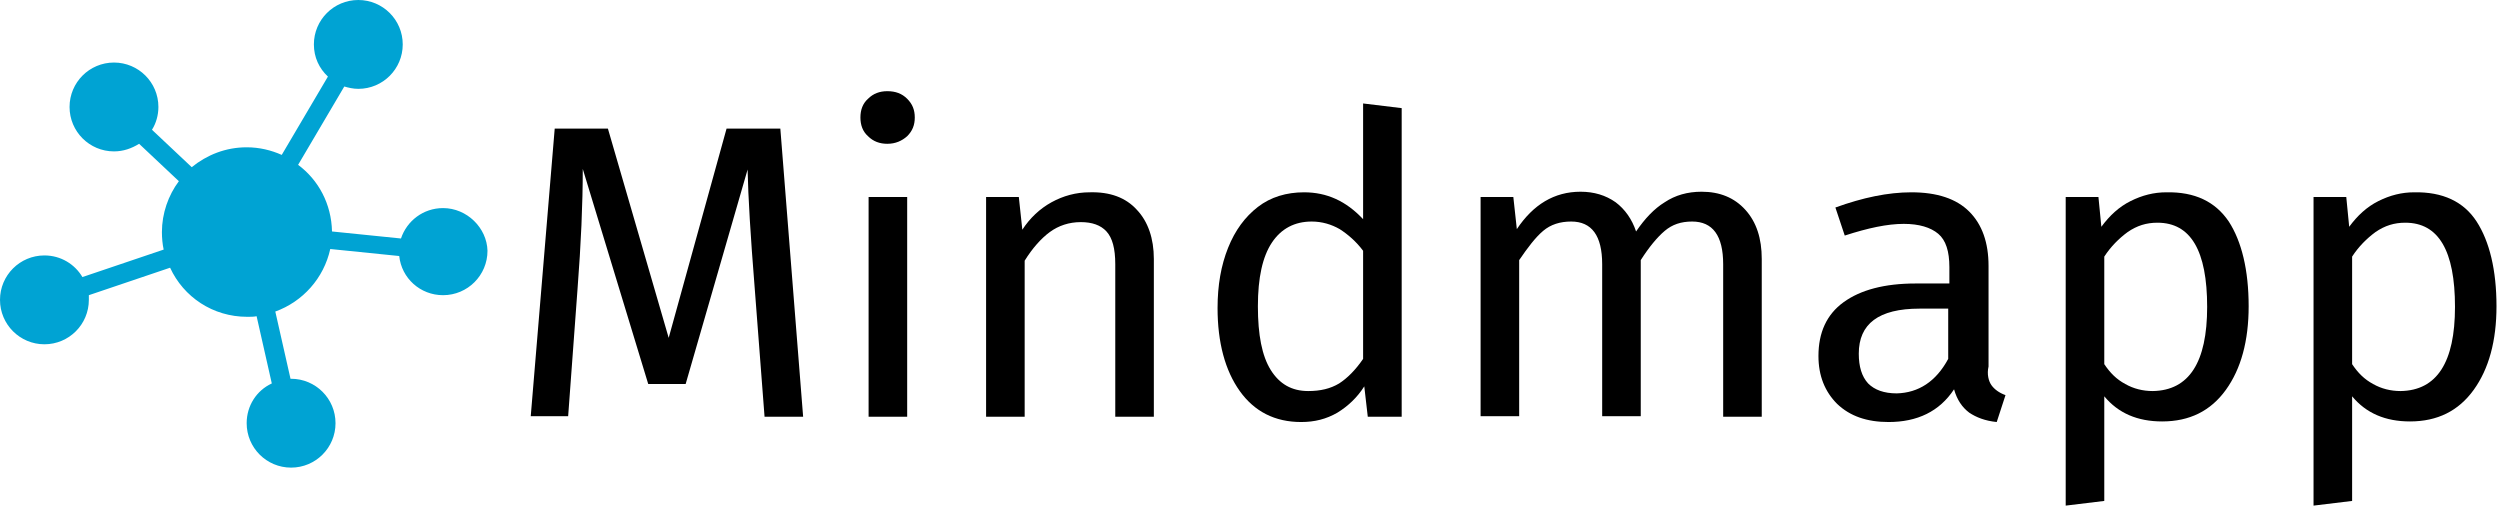
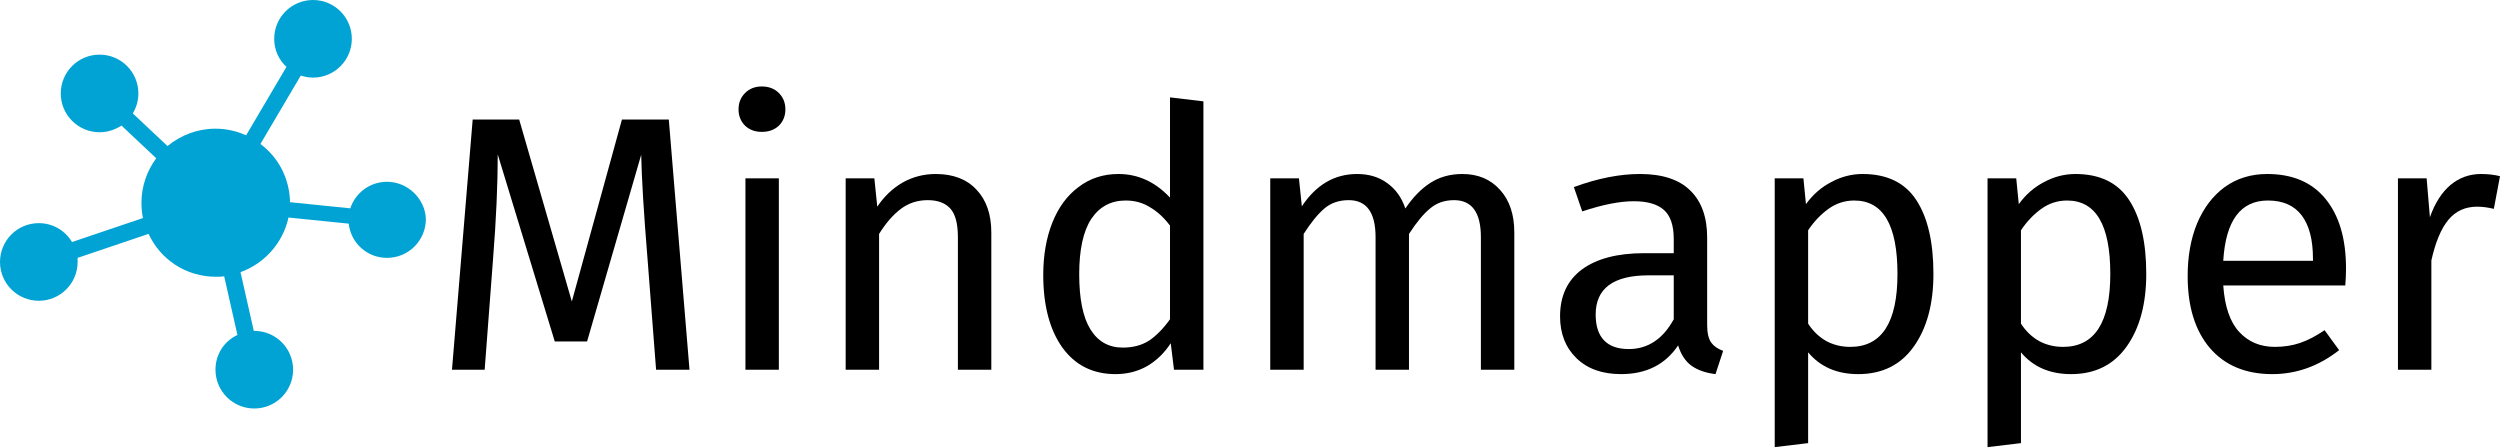
- <svg xmlns="http://www.w3.org/2000/svg" version="1.1" id="svg12" x="0px" y="0px" viewBox="0 0 427.7 86.5" style="enable-background:new 0 0 427.7 86.5;" xml:space="preserve">
-   <style type="text/css">
- 	.st0{enable-background:new    ;}
- 	.st1{fill:#00A3D3;}
- </style>
-   <g class="st0">
-     <path d="M137.4,71.3h-6.6l-1.7-22.2c-0.7-8.7-1.1-15.4-1.2-20.1l-10.6,36.7h-6.4L99.7,28.9c0,6-0.3,12.8-0.9,20.6l-1.6,21.7h-6.4   l4.1-49.2h9.1l10.4,35.8l9.9-35.8h9.2L137.4,71.3z" />
-     <path d="M155.2,16.9c0.9,0.9,1.3,1.9,1.3,3.2c0,1.3-0.4,2.3-1.3,3.2c-0.9,0.8-2,1.3-3.4,1.3c-1.3,0-2.4-0.4-3.3-1.3   c-0.9-0.8-1.3-1.9-1.3-3.2c0-1.3,0.4-2.4,1.3-3.2c0.9-0.9,2-1.3,3.3-1.3C153.2,15.6,154.3,16,155.2,16.9z M155.2,33.7v37.6h-6.6   V33.7H155.2z" />
-     <path d="M194.5,35.9c1.9,2,2.9,4.9,2.9,8.4v27h-6.6V45.2c0-2.7-0.5-4.5-1.5-5.6c-1-1.1-2.5-1.6-4.4-1.6c-2,0-3.8,0.6-5.3,1.7   c-1.5,1.1-3,2.8-4.3,4.9v26.7h-6.6V33.7h5.6l0.6,5.6c1.3-2,3-3.6,5-4.7c2-1.1,4.2-1.7,6.5-1.7C189.9,32.8,192.6,33.8,194.5,35.9z" />
-     <path d="M239.8,18.5v52.8H234l-0.6-5.2c-1.2,1.9-2.8,3.4-4.6,4.5c-1.9,1.1-3.9,1.6-6.2,1.6c-4.5,0-8-1.8-10.5-5.3   c-2.5-3.5-3.8-8.3-3.8-14.2c0-3.9,0.6-7.3,1.8-10.3c1.2-3,2.9-5.3,5.1-7c2.2-1.7,4.9-2.5,7.9-2.5c3.9,0,7.2,1.5,10.1,4.6V17.7   L239.8,18.5z M229.1,65.6c1.4-0.9,2.8-2.3,4.1-4.2V42.9c-1.2-1.6-2.6-2.8-4-3.7c-1.4-0.8-3-1.3-4.8-1.3c-2.9,0-5.2,1.2-6.8,3.6   c-1.6,2.4-2.4,6-2.4,10.9c0,4.9,0.7,8.5,2.2,10.9c1.5,2.4,3.6,3.6,6.4,3.6C225.9,66.9,227.6,66.5,229.1,65.6z" />
-     <path d="M298.6,35.9c1.9,2.1,2.8,4.9,2.8,8.4v27h-6.6V45.2c0-4.9-1.8-7.3-5.3-7.3c-1.9,0-3.4,0.5-4.7,1.6c-1.3,1.1-2.7,2.8-4.1,5   v26.7h-6.6V45.2c0-4.9-1.8-7.3-5.3-7.3c-1.9,0-3.5,0.5-4.8,1.6c-1.3,1.1-2.6,2.8-4.1,5v26.7h-6.6V33.7h5.6l0.6,5.5   c2.8-4.2,6.4-6.4,10.9-6.4c2.3,0,4.3,0.6,6,1.8c1.6,1.2,2.8,2.9,3.5,5c1.5-2.2,3.1-3.9,4.9-5c1.8-1.2,3.9-1.8,6.3-1.8   C294.2,32.8,296.7,33.8,298.6,35.9z" />
-     <path d="M340.7,65.9c0.5,0.7,1.3,1.3,2.4,1.7l-1.5,4.6c-2-0.2-3.5-0.8-4.7-1.6c-1.2-0.9-2.1-2.2-2.6-4c-2.5,3.8-6.3,5.6-11.2,5.6   c-3.7,0-6.6-1-8.8-3.1c-2.1-2.1-3.2-4.8-3.2-8.2c0-4,1.4-7.1,4.3-9.2c2.9-2.1,7-3.2,12.3-3.2h5.8v-2.8c0-2.7-0.6-4.6-1.9-5.7   c-1.3-1.1-3.3-1.7-5.9-1.7c-2.8,0-6.1,0.7-10.1,2l-1.6-4.8c4.7-1.7,9-2.6,13-2.6c4.4,0,7.7,1.1,9.9,3.3c2.2,2.2,3.3,5.3,3.3,9.3   v17.2C339.9,64,340.2,65.2,340.7,65.9z M333.3,61.4v-8.6h-4.9c-7,0-10.4,2.6-10.4,7.7c0,2.2,0.5,3.9,1.6,5.1   c1.1,1.1,2.7,1.7,4.9,1.7C328.2,67.2,331.2,65.3,333.3,61.4z" />
-     <path d="M381.3,37.9c2.2,3.4,3.4,8.3,3.4,14.5c0,5.9-1.3,10.7-3.9,14.3c-2.6,3.6-6.2,5.4-10.9,5.4c-4.2,0-7.5-1.4-9.9-4.3v17.9   l-6.6,0.8V33.7h5.6l0.5,5.1c1.4-1.9,3-3.4,5-4.4c2-1,4-1.5,6.1-1.5C375.5,32.8,379,34.5,381.3,37.9z M377.6,52.5   c0-9.6-2.8-14.4-8.5-14.4c-1.9,0-3.5,0.5-5.1,1.6c-1.5,1.1-2.9,2.5-4,4.2v18.4c1,1.5,2.1,2.6,3.6,3.4c1.4,0.8,3,1.2,4.7,1.2   C374.5,66.8,377.6,62,377.6,52.5z" />
-     <path d="M423.7,37.9c2.2,3.4,3.4,8.3,3.4,14.5c0,5.9-1.3,10.7-3.9,14.3c-2.6,3.6-6.2,5.4-10.9,5.4c-4.2,0-7.5-1.4-9.9-4.3v17.9   l-6.6,0.8V33.7h5.6l0.5,5.1c1.4-1.9,3-3.4,5-4.4c2-1,4-1.5,6.1-1.5C417.9,32.8,421.5,34.5,423.7,37.9z M420,52.5   c0-9.6-2.8-14.4-8.5-14.4c-1.9,0-3.5,0.5-5.1,1.6c-1.5,1.1-2.9,2.5-4,4.2v18.4c1,1.5,2.1,2.6,3.6,3.4c1.4,0.8,3,1.2,4.7,1.2   C416.9,66.8,420,62,420,52.5z" />
+ <svg xmlns="http://www.w3.org/2000/svg" id="svg12" xml:space="preserve" viewBox="0 0 489.595 87.562" y="0px" x="0px" version="1.1" fill="#00a3d3" width="489.595" height="87.562">
+   <g aria-label="Mindmapper" id="text13352" style="font-size:71.126px;line-height:1.25;letter-spacing:0px;word-spacing:0px;fill:#000000;stroke-width:3.81" />
+   <defs id="defs16">
+     <rect x="101" y="16.562" width="350.644" height="71.004" id="rect9408" />
+     <rect x="105.612" y="9.032" width="208.497" height="85.738" id="rect837" />
+   </defs>
+   <text xml:space="preserve" id="text835" style="font-style:normal;font-weight:normal;font-size:40px;line-height:1.25;font-family:sans-serif;letter-spacing:0px;word-spacing:0px;white-space:pre;shape-inside:url(#rect837);fill:#000000;fill-opacity:1;stroke:none" transform="translate(-0.820973,-9.972458)" />
+   <g id="g31597">
+     <path d="m 135.031,72.413 h -6.544 l -1.707,-22.12 q -1.067,-13.016 -1.209,-19.986 l -10.598,36.559 h -6.33 L 97.477,30.235 q 0,8.891 -0.925,20.555 l -1.636,21.622 H 88.515 l 4.054,-49.006 h 9.104 l 10.313,35.634 9.815,-35.634 h 9.175 z" style="font-size:71.126px;line-height:1.25;letter-spacing:0px;word-spacing:0px;fill:#000000;stroke-width:3.81;font-family:'Fira Sans';-inkscape-font-specification:'Fira Sans, Normal'" id="path31536" />
+     <path d="m 149.186,16.934 q 2.063,0 3.343,1.28 1.28,1.28 1.28,3.201 0,1.92 -1.28,3.201 -1.28,1.209 -3.343,1.209 -1.992,0 -3.272,-1.209 -1.28,-1.28 -1.28,-3.201 0,-1.92 1.28,-3.201 1.28,-1.28 3.272,-1.28 z m 3.343,55.478 h -6.544 V 34.929 h 6.544 z" style="font-size:71.126px;line-height:1.25;letter-spacing:0px;word-spacing:0px;fill:#000000;stroke-width:3.81;font-family:'Fira Sans';-inkscape-font-specification:'Fira Sans, Normal'" id="path31538" />
+     <path d="m 183.255,34.076 q 5.121,0 7.966,3.058 2.916,3.058 2.916,8.393 v 26.886 h -6.544 V 46.452 q 0,-3.983 -1.494,-5.619 -1.494,-1.636 -4.41,-1.636 -2.987,0 -5.263,1.707 -2.276,1.707 -4.268,4.908 v 26.601 h -6.544 V 34.929 h 5.619 l 0.569,5.548 q 1.992,-2.987 4.908,-4.694 2.987,-1.707 6.544,-1.707 z" style="font-size:71.126px;line-height:1.25;letter-spacing:0px;word-spacing:0px;fill:#000000;stroke-width:3.81;font-family:'Fira Sans';-inkscape-font-specification:'Fira Sans, Normal'" id="path31540" />
+     <path d="m 235.675,19.85 v 52.562 h -5.761 l -0.64,-5.192 q -1.849,2.845 -4.623,4.481 -2.774,1.565 -6.188,1.565 -6.686,0 -10.456,-5.263 -3.699,-5.263 -3.699,-14.154 0,-5.761 1.778,-10.242 1.778,-4.481 5.121,-6.97 3.343,-2.561 7.824,-2.561 5.761,0 10.1,4.623 V 19.068 Z m -15.79,48.223 q 2.987,0 5.121,-1.351 2.134,-1.423 4.125,-4.196 V 44.175 q -1.849,-2.418 -3.983,-3.627 -2.063,-1.28 -4.694,-1.28 -4.339,0 -6.757,3.627 -2.347,3.627 -2.347,10.811 0,7.255 2.205,10.811 2.205,3.556 6.33,3.556 z" style="font-size:71.126px;line-height:1.25;letter-spacing:0px;word-spacing:0px;fill:#000000;stroke-width:3.81;font-family:'Fira Sans';-inkscape-font-specification:'Fira Sans, Normal'" id="path31542" />
+     <path d="m 286.388,34.076 q 4.623,0 7.397,3.13 2.774,3.058 2.774,8.322 v 26.886 h -6.544 V 46.452 q 0,-7.255 -5.263,-7.255 -2.774,0 -4.694,1.636 -1.92,1.565 -4.125,4.979 v 26.601 h -6.544 V 46.452 q 0,-7.255 -5.263,-7.255 -2.845,0 -4.765,1.636 -1.92,1.636 -4.054,4.979 v 26.601 h -6.544 V 34.929 h 5.619 l 0.569,5.477 q 4.196,-6.33 10.811,-6.33 3.485,0 5.903,1.778 2.489,1.778 3.556,4.979 2.205,-3.272 4.837,-4.979 2.703,-1.778 6.33,-1.778 z" style="font-size:71.126px;line-height:1.25;letter-spacing:0px;word-spacing:0px;fill:#000000;stroke-width:3.81;font-family:'Fira Sans';-inkscape-font-specification:'Fira Sans, Normal'" id="path31544" />
+     <path d="m 334.327,63.664 q 0,2.276 0.782,3.414 0.782,1.067 2.347,1.636 l -1.494,4.552 q -2.916,-0.356 -4.694,-1.636 -1.778,-1.28 -2.632,-3.983 -3.77,5.619 -11.167,5.619 -5.548,0 -8.749,-3.13 -3.201,-3.13 -3.201,-8.18 0,-5.975 4.268,-9.175 4.339,-3.201 12.234,-3.201 h 5.761 v -2.774 q 0,-3.983 -1.92,-5.69 -1.92,-1.707 -5.903,-1.707 -4.125,0 -10.1,1.992 l -1.636,-4.765 q 6.97,-2.561 12.945,-2.561 6.615,0 9.887,3.272 3.272,3.201 3.272,9.175 z m -15.363,4.694 q 5.619,0 8.82,-5.832 v -8.606 h -4.908 q -10.384,0 -10.384,7.682 0,3.343 1.636,5.05 1.636,1.707 4.837,1.707 z" style="font-size:71.126px;line-height:1.25;letter-spacing:0px;word-spacing:0px;fill:#000000;stroke-width:3.81;font-family:'Fira Sans';-inkscape-font-specification:'Fira Sans, Normal'" id="path31546" />
+     <path d="m 364.769,34.076 q 7.184,0 10.527,5.121 3.343,5.121 3.343,14.439 0,8.82 -3.841,14.225 -3.841,5.406 -10.882,5.406 -6.259,0 -9.815,-4.268 v 17.782 l -6.544,0.782 V 34.929 h 5.619 l 0.498,5.05 q 2.063,-2.845 4.979,-4.339 2.916,-1.565 6.117,-1.565 z m -2.418,33.856 q 9.246,0 9.246,-14.296 0,-14.367 -8.464,-14.367 -2.774,0 -5.05,1.636 -2.276,1.636 -3.983,4.196 v 18.279 q 1.423,2.205 3.556,3.414 2.134,1.138 4.694,1.138 z" style="font-size:71.126px;line-height:1.25;letter-spacing:0px;word-spacing:0px;fill:#000000;stroke-width:3.81;font-family:'Fira Sans';-inkscape-font-specification:'Fira Sans, Normal'" id="path31548" />
+     <path d="m 406.449,34.076 q 7.184,0 10.527,5.121 3.343,5.121 3.343,14.439 0,8.82 -3.841,14.225 -3.841,5.406 -10.882,5.406 -6.259,0 -9.815,-4.268 v 17.782 l -6.544,0.782 V 34.929 h 5.619 l 0.498,5.05 q 2.063,-2.845 4.979,-4.339 2.916,-1.565 6.117,-1.565 z m -2.418,33.856 q 9.246,0 9.246,-14.296 0,-14.367 -8.464,-14.367 -2.774,0 -5.05,1.636 -2.276,1.636 -3.983,4.196 v 18.279 q 1.423,2.205 3.556,3.414 2.134,1.138 4.694,1.138 z" style="font-size:71.126px;line-height:1.25;letter-spacing:0px;word-spacing:0px;fill:#000000;stroke-width:3.81;font-family:'Fira Sans';-inkscape-font-specification:'Fira Sans, Normal'" id="path31550" />
+     <path d="m 459.438,52.568 q 0,1.636 -0.142,3.343 h -23.898 q 0.427,6.188 3.13,9.104 2.703,2.916 6.97,2.916 2.703,0 4.979,-0.782 2.276,-0.782 4.765,-2.489 l 2.845,3.912 q -5.975,4.694 -13.087,4.694 -7.824,0 -12.234,-5.121 -4.339,-5.121 -4.339,-14.083 0,-5.832 1.849,-10.313 1.92,-4.552 5.406,-7.113 3.556,-2.561 8.322,-2.561 7.468,0 11.451,4.908 3.983,4.908 3.983,13.585 z m -6.472,-1.92 q 0,-5.548 -2.205,-8.464 -2.205,-2.916 -6.615,-2.916 -8.037,0 -8.749,11.807 h 17.568 z" style="font-size:71.126px;line-height:1.25;letter-spacing:0px;word-spacing:0px;fill:#000000;stroke-width:3.81;font-family:'Fira Sans';-inkscape-font-specification:'Fira Sans, Normal'" id="path31552" />
+     <path d="m 485.897,34.076 q 1.992,0 3.699,0.427 l -1.209,6.401 q -1.707,-0.427 -3.272,-0.427 -3.485,0 -5.619,2.561 -2.134,2.561 -3.343,7.966 v 21.409 h -6.544 V 34.929 h 5.619 l 0.64,7.61 q 1.494,-4.196 4.054,-6.33 2.561,-2.134 5.975,-2.134 z" style="font-size:71.126px;line-height:1.25;letter-spacing:0px;word-spacing:0px;fill:#000000;stroke-width:3.81;font-family:'Fira Sans';-inkscape-font-specification:'Fira Sans, Normal'" id="path31554" />
+     <g transform="translate(196.7,-216.8)" id="g1527" style="fill:#00a3d3;fill-opacity:1">
+       <path d="m -120.9,252.4 c -3.4,0 -6.2,2.2 -7.2,5.2 l -11.8,-1.2 c -0.1,-4.7 -2.3,-8.8 -5.8,-11.4 l 7.9,-13.4 c 0.7,0.2 1.5,0.4 2.4,0.4 4.2,0 7.6,-3.4 7.6,-7.6 0,-4.2 -3.4,-7.6 -7.6,-7.6 -4.2,0 -7.6,3.4 -7.6,7.6 0,2.2 0.9,4.1 2.4,5.5 l -7.9,13.4 c -1.8,-0.8 -3.8,-1.3 -6,-1.3 -3.6,0 -6.8,1.3 -9.4,3.4 l -6.8,-6.4 c 0.7,-1.1 1.1,-2.5 1.1,-3.9 0,-4.2 -3.4,-7.6 -7.6,-7.6 -4.2,0 -7.6,3.4 -7.6,7.6 0,4.2 3.4,7.6 7.6,7.6 1.6,0 3,-0.5 4.3,-1.3 l 6.8,6.4 c -1.8,2.4 -2.9,5.5 -2.9,8.7 0,1 0.1,2.1 0.3,3 l -13.9,4.7 c -1.3,-2.2 -3.7,-3.7 -6.5,-3.7 -4.2,0 -7.6,3.4 -7.6,7.6 0,4.2 3.4,7.6 7.6,7.6 4.2,0 7.6,-3.4 7.6,-7.6 0,-0.3 0,-0.5 0,-0.8 l 13.9,-4.7 c 2.3,5 7.3,8.4 13.2,8.4 0.6,0 1.1,0 1.6,-0.1 l 2.6,11.5 c -2.6,1.2 -4.3,3.8 -4.3,6.8 0,4.2 3.4,7.6 7.6,7.6 4.2,0 7.6,-3.4 7.6,-7.6 0,-4.2 -3.4,-7.6 -7.6,-7.6 0,0 0,0 -0.1,0 l -2.6,-11.5 c 4.7,-1.7 8.3,-5.7 9.4,-10.7 l 11.8,1.2 c 0.4,3.8 3.6,6.7 7.5,6.7 4.2,0 7.6,-3.4 7.6,-7.6 -0.1,-3.9 -3.5,-7.3 -7.6,-7.3 z" id="path1509" style="fill:#00a3d3;fill-opacity:1" />
+     </g>
  </g>
-   <g id="g1527" transform="translate(196.7,-216.8)">
-     <path id="path1509" class="st1" d="M-120.9,252.4c-3.4,0-6.2,2.2-7.2,5.2l-11.8-1.2c-0.1-4.7-2.3-8.8-5.8-11.4l7.9-13.4   c0.7,0.2,1.5,0.4,2.4,0.4c4.2,0,7.6-3.4,7.6-7.6c0-4.2-3.4-7.6-7.6-7.6s-7.6,3.4-7.6,7.6c0,2.2,0.9,4.1,2.4,5.5l-7.9,13.4   c-1.8-0.8-3.8-1.3-6-1.3c-3.6,0-6.8,1.3-9.4,3.4l-6.8-6.4c0.7-1.1,1.1-2.5,1.1-3.9c0-4.2-3.4-7.6-7.6-7.6c-4.2,0-7.6,3.4-7.6,7.6   c0,4.2,3.4,7.6,7.6,7.6c1.6,0,3-0.5,4.3-1.3l6.8,6.4c-1.8,2.4-2.9,5.5-2.9,8.7c0,1,0.1,2.1,0.3,3l-13.9,4.7   c-1.3-2.2-3.7-3.7-6.5-3.7c-4.2,0-7.6,3.4-7.6,7.6s3.4,7.6,7.6,7.6c4.2,0,7.6-3.4,7.6-7.6c0-0.3,0-0.5,0-0.8l13.9-4.7   c2.3,5,7.3,8.4,13.2,8.4c0.6,0,1.1,0,1.6-0.1l2.6,11.5c-2.6,1.2-4.3,3.8-4.3,6.8c0,4.2,3.4,7.6,7.6,7.6c4.2,0,7.6-3.4,7.6-7.6   s-3.4-7.6-7.6-7.6c0,0,0,0-0.1,0l-2.6-11.5c4.7-1.7,8.3-5.7,9.4-10.7l11.8,1.2c0.4,3.8,3.6,6.7,7.5,6.7c4.2,0,7.6-3.4,7.6-7.6   C-113.4,255.8-116.8,252.4-120.9,252.4L-120.9,252.4z" />
-   </g>
+   <text xml:space="preserve" id="text9406" style="font-size:18.667px;line-height:1.25;font-family:sans-serif;letter-spacing:0px;word-spacing:0px;white-space:pre;shape-inside:url(#rect9408)" />
</svg>
